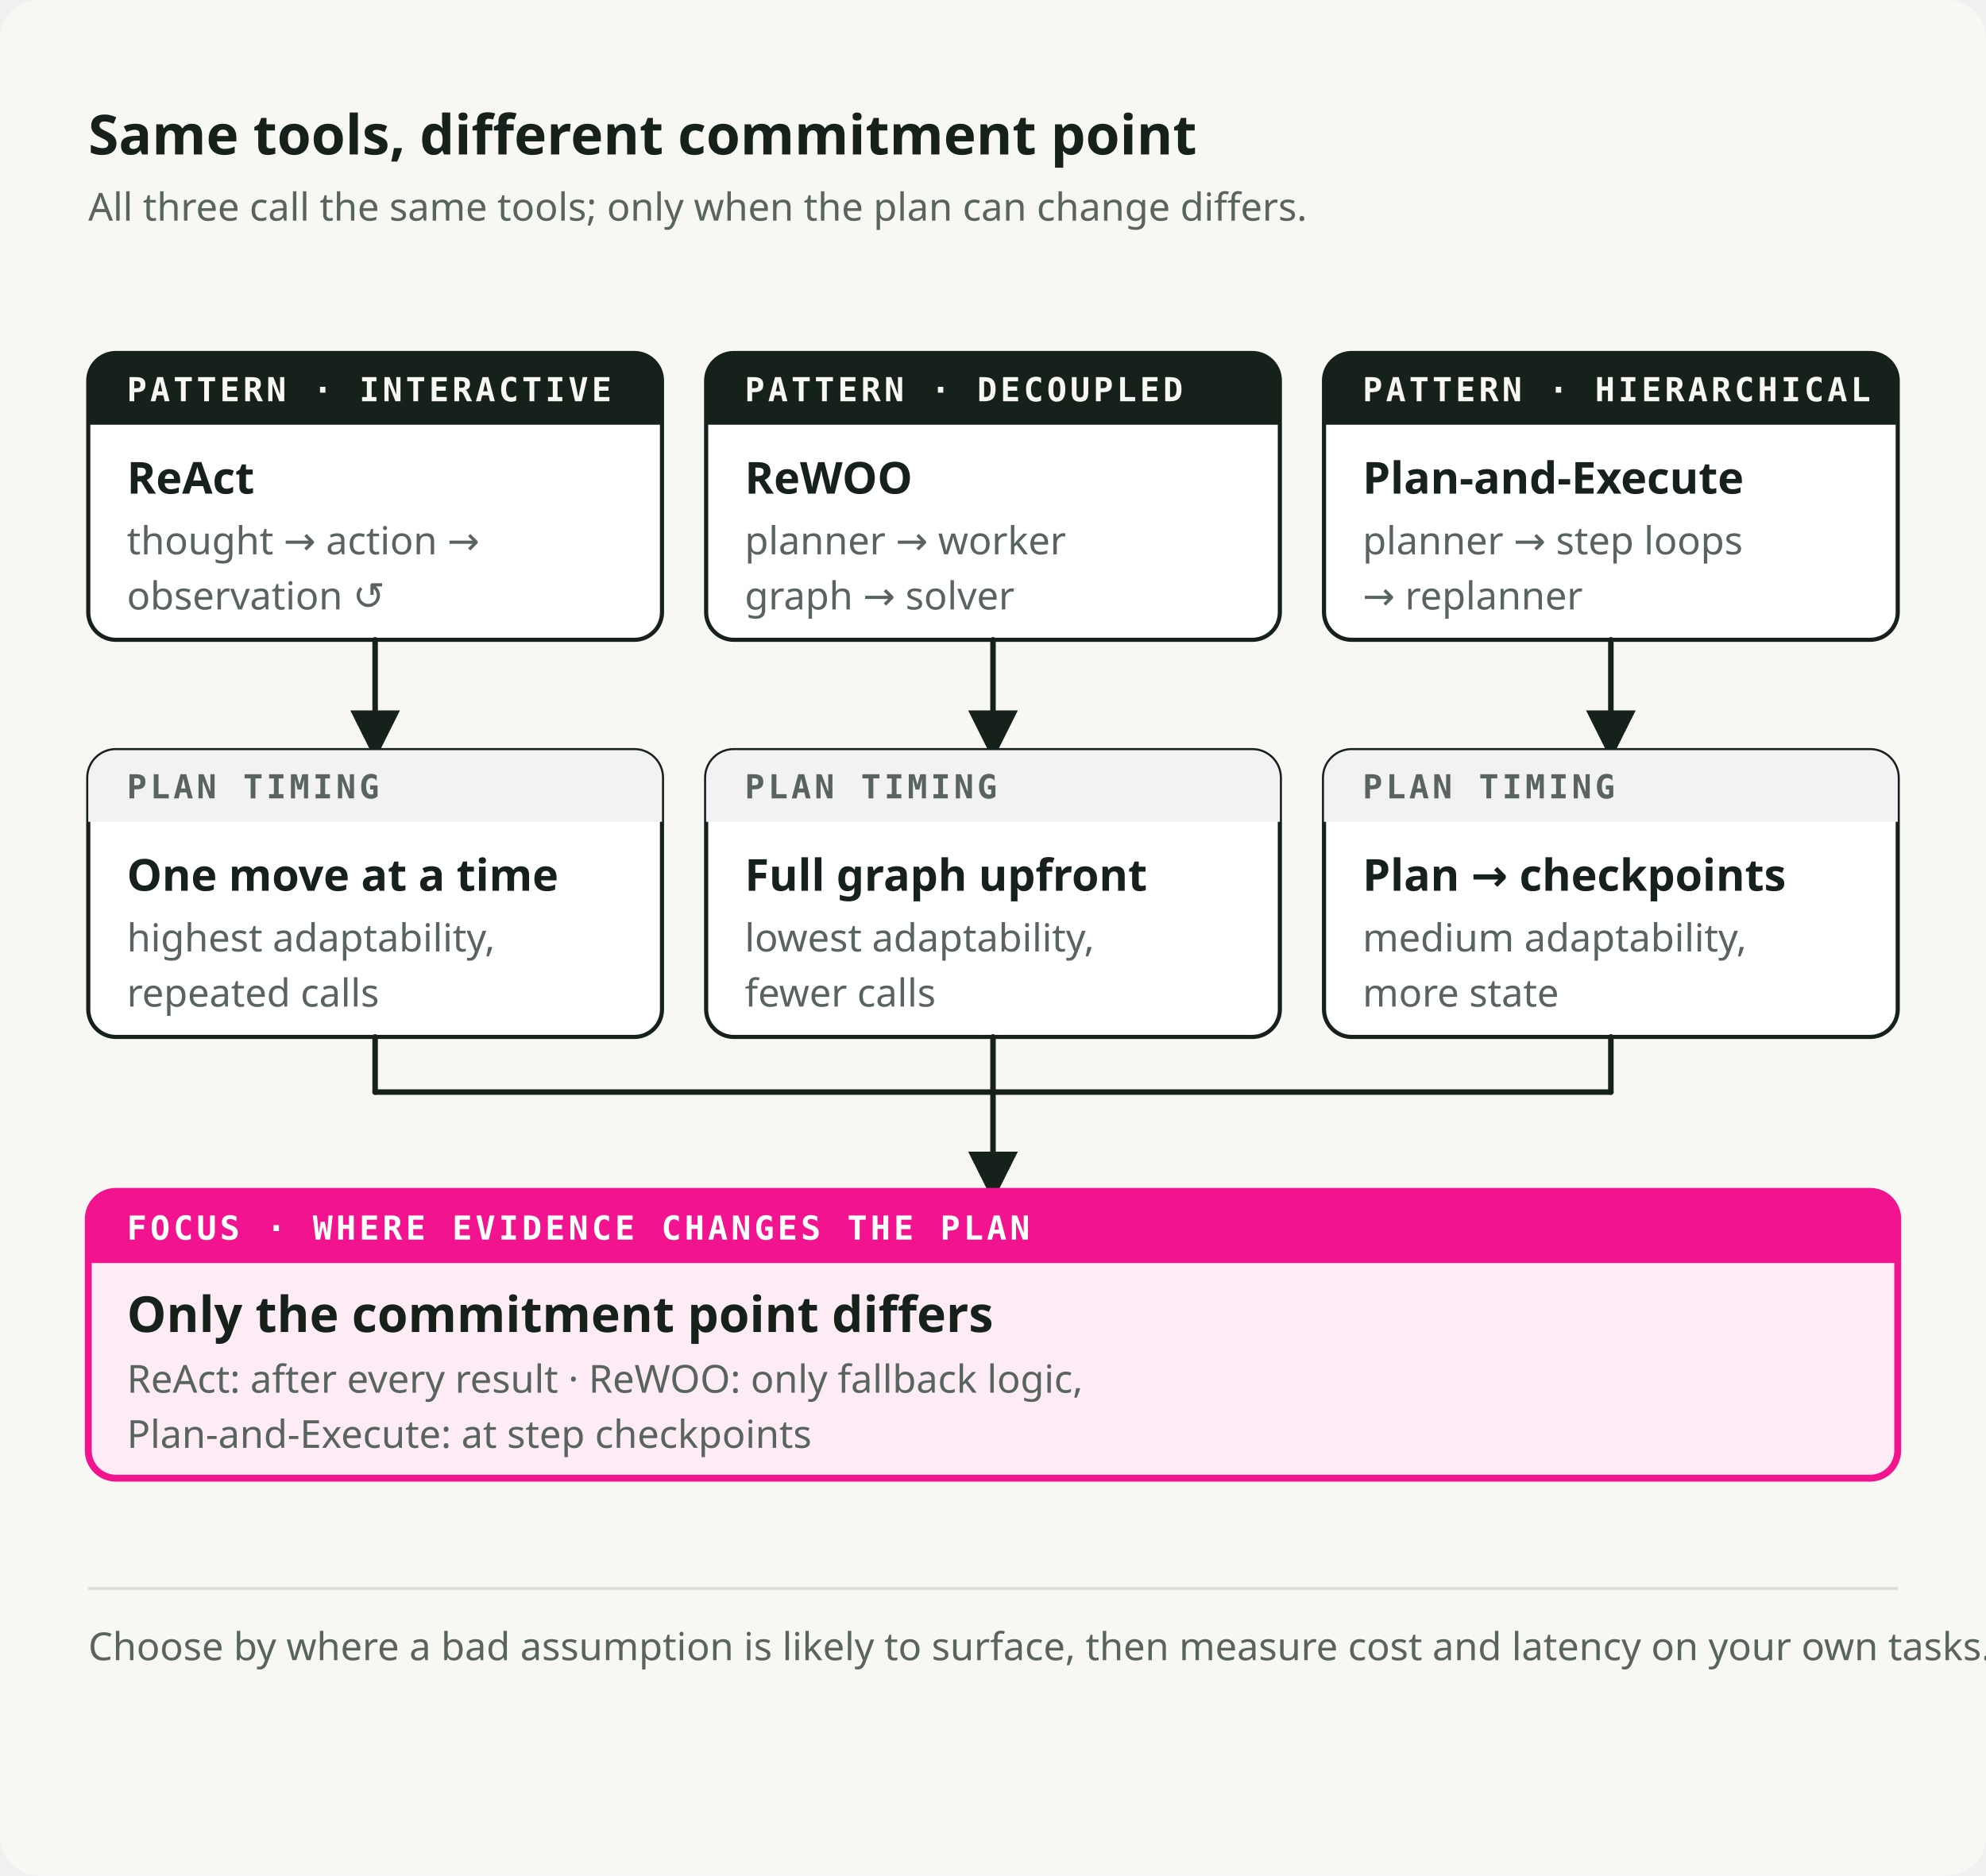
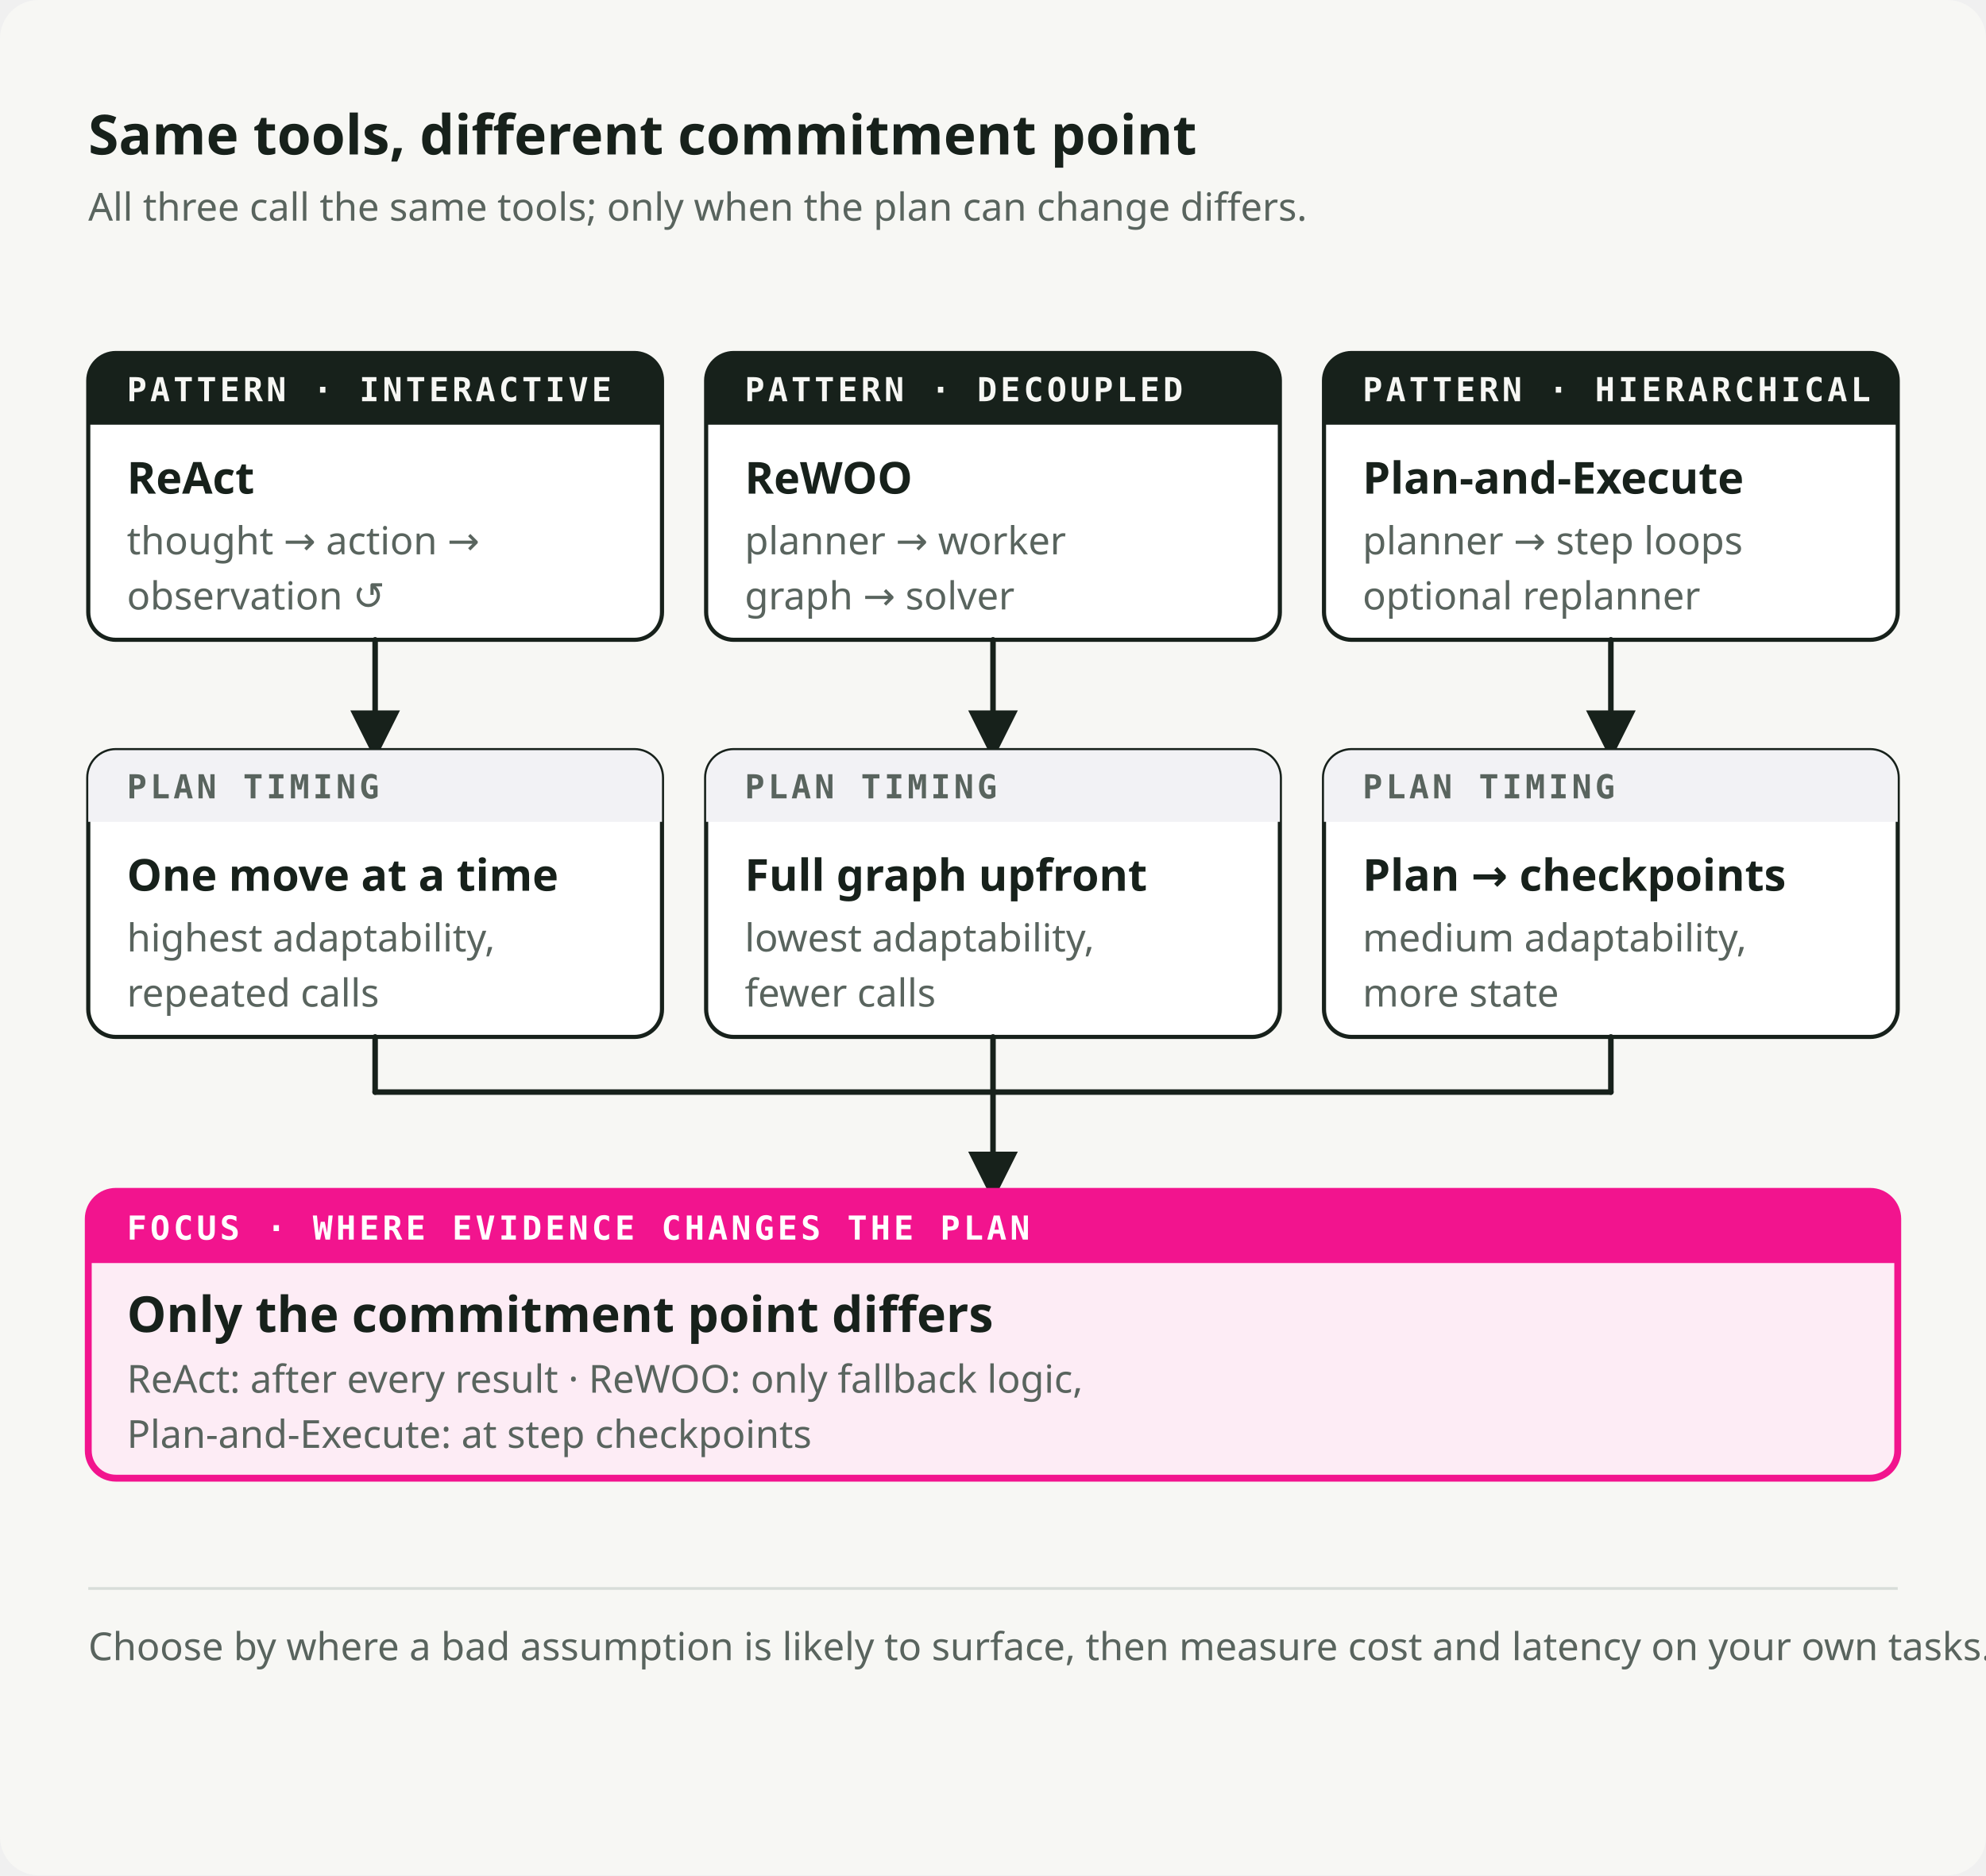
<svg xmlns="http://www.w3.org/2000/svg" viewBox="0 0 720 680" role="img" preserveAspectRatio="xMidYMid meet" data-visual-system="byte-diagram-v2" data-direction="B" data-theme="light" aria-labelledby="reasoncompare-title reasoncompare-desc" shape-rendering="geometricPrecision" text-rendering="geometricPrecision">
  <style data-visual-system="byte-diagram-v2">* { animation: none !important; }</style>
  <defs>
    <marker id="reasoncompare-arrow-flow" viewBox="0 0 10 10" refX="8" refY="5" markerWidth="9" markerHeight="9" orient="auto-start-reverse">
      <path d="M0 0 10 5 0 10Z" fill="#17211B" />
    </marker>
    <marker id="reasoncompare-arrow-fail" viewBox="0 0 10 10" refX="8" refY="5" markerWidth="9" markerHeight="9" orient="auto-start-reverse">
      <path d="M0 0 10 5 0 10Z" fill="#F2148E" />
    </marker>
  </defs>
  <rect width="720" height="680" rx="14" fill="#F7F7F4" />
  <text x="32" y="56" font-family="Space Grotesk, IBM Plex Sans, ui-sans-serif, system-ui, sans-serif" font-size="20" font-weight="700" fill="#17211B">Same tools, different commitment point</text>
  <text x="32" y="80" font-family="IBM Plex Sans, ui-sans-serif, system-ui, sans-serif" font-size="14" font-weight="400" fill="#59645E">All three call the same tools; only when the plan can change differs.</text>
  <path d="M42 128h188a10 10 0 0 1 10 10v84a10 10 0 0 1 -10 10h-188a10 10 0 0 1 -10 -10v-84a10 10 0 0 1 10 -10Z" fill="#FFFFFF" stroke="#17211B" stroke-width="1.5" />
  <path d="M42 128h188a10 10 0 0 1 10 10v16a0 0 0 0 1 -0 0h-208a0 0 0 0 1 -0 -0v-16a10 10 0 0 1 10 -10Z" fill="#17211B" />
  <text x="46" y="145.5" font-family="IBM Plex Mono, ui-monospace, SFMono-Regular, Menlo, monospace" font-size="12" font-weight="600" fill="#F7F7F4" letter-spacing="1.2">PATTERN · INTERACTIVE</text>
  <text x="46" y="179" font-family="Space Grotesk, IBM Plex Sans, ui-sans-serif, system-ui, sans-serif" font-size="16" font-weight="600" fill="#17211B">ReAct</text>
  <text x="46" y="201" font-family="IBM Plex Sans, ui-sans-serif, system-ui, sans-serif" font-size="14" font-weight="400" fill="#59645E">thought → action →</text>
  <text x="46" y="221" font-family="IBM Plex Sans, ui-sans-serif, system-ui, sans-serif" font-size="14" font-weight="400" fill="#59645E">observation ↺</text>
  <path d="M266 128h188a10 10 0 0 1 10 10v84a10 10 0 0 1 -10 10h-188a10 10 0 0 1 -10 -10v-84a10 10 0 0 1 10 -10Z" fill="#FFFFFF" stroke="#17211B" stroke-width="1.5" />
  <path d="M266 128h188a10 10 0 0 1 10 10v16a0 0 0 0 1 -0 0h-208a0 0 0 0 1 -0 -0v-16a10 10 0 0 1 10 -10Z" fill="#17211B" />
  <text x="270" y="145.5" font-family="IBM Plex Mono, ui-monospace, SFMono-Regular, Menlo, monospace" font-size="12" font-weight="600" fill="#F7F7F4" letter-spacing="1.2">PATTERN · DECOUPLED</text>
  <text x="270" y="179" font-family="Space Grotesk, IBM Plex Sans, ui-sans-serif, system-ui, sans-serif" font-size="16" font-weight="600" fill="#17211B">ReWOO</text>
  <text x="270" y="201" font-family="IBM Plex Sans, ui-sans-serif, system-ui, sans-serif" font-size="14" font-weight="400" fill="#59645E">planner → worker</text>
  <text x="270" y="221" font-family="IBM Plex Sans, ui-sans-serif, system-ui, sans-serif" font-size="14" font-weight="400" fill="#59645E">graph → solver</text>
  <path d="M490 128h188a10 10 0 0 1 10 10v84a10 10 0 0 1 -10 10h-188a10 10 0 0 1 -10 -10v-84a10 10 0 0 1 10 -10Z" fill="#FFFFFF" stroke="#17211B" stroke-width="1.5" />
  <path d="M490 128h188a10 10 0 0 1 10 10v16a0 0 0 0 1 -0 0h-208a0 0 0 0 1 -0 -0v-16a10 10 0 0 1 10 -10Z" fill="#17211B" />
  <text x="494" y="145.5" font-family="IBM Plex Mono, ui-monospace, SFMono-Regular, Menlo, monospace" font-size="12" font-weight="600" fill="#F7F7F4" letter-spacing="1.2">PATTERN · HIERARCHICAL</text>
  <text x="494" y="179" font-family="Space Grotesk, IBM Plex Sans, ui-sans-serif, system-ui, sans-serif" font-size="16" font-weight="600" fill="#17211B">Plan-and-Execute</text>
  <text x="494" y="201" font-family="IBM Plex Sans, ui-sans-serif, system-ui, sans-serif" font-size="14" font-weight="400" fill="#59645E">planner → step loops</text>
-   <text x="494" y="221" font-family="IBM Plex Sans, ui-sans-serif, system-ui, sans-serif" font-size="14" font-weight="400" fill="#59645E">→ replanner</text>
+   <text x="494" y="221" font-family="IBM Plex Sans, ui-sans-serif, system-ui, sans-serif" font-size="14" font-weight="400" fill="#59645E">optional replanner</text>
  <path d="M136 232v40" fill="none" stroke="#17211B" stroke-width="2" stroke-linecap="round" stroke-linejoin="round" marker-end="url(#reasoncompare-arrow-flow)" />
  <path d="M360 232v40" fill="none" stroke="#17211B" stroke-width="2" stroke-linecap="round" stroke-linejoin="round" marker-end="url(#reasoncompare-arrow-flow)" />
  <path d="M584 232v40" fill="none" stroke="#17211B" stroke-width="2" stroke-linecap="round" stroke-linejoin="round" marker-end="url(#reasoncompare-arrow-flow)" />
  <path d="M42 272h188a10 10 0 0 1 10 10v84a10 10 0 0 1 -10 10h-188a10 10 0 0 1 -10 -10v-84a10 10 0 0 1 10 -10Z" fill="#FFFFFF" stroke="#17211B" stroke-width="1.5" />
  <path d="M42 272h188a10 10 0 0 1 10 10v16a0 0 0 0 1 -0 0h-208a0 0 0 0 1 -0 -0v-16a10 10 0 0 1 10 -10Z" fill="#F2F2F5" />
  <text x="46" y="289.5" font-family="IBM Plex Mono, ui-monospace, SFMono-Regular, Menlo, monospace" font-size="12" font-weight="600" fill="#59645E" letter-spacing="1.2">PLAN TIMING</text>
  <text x="46" y="323" font-family="Space Grotesk, IBM Plex Sans, ui-sans-serif, system-ui, sans-serif" font-size="16" font-weight="600" fill="#17211B">One move at a time</text>
  <text x="46" y="345" font-family="IBM Plex Sans, ui-sans-serif, system-ui, sans-serif" font-size="14" font-weight="400" fill="#59645E">highest adaptability,</text>
  <text x="46" y="365" font-family="IBM Plex Sans, ui-sans-serif, system-ui, sans-serif" font-size="14" font-weight="400" fill="#59645E">repeated calls</text>
  <path d="M266 272h188a10 10 0 0 1 10 10v84a10 10 0 0 1 -10 10h-188a10 10 0 0 1 -10 -10v-84a10 10 0 0 1 10 -10Z" fill="#FFFFFF" stroke="#17211B" stroke-width="1.5" />
  <path d="M266 272h188a10 10 0 0 1 10 10v16a0 0 0 0 1 -0 0h-208a0 0 0 0 1 -0 -0v-16a10 10 0 0 1 10 -10Z" fill="#F2F2F5" />
  <text x="270" y="289.5" font-family="IBM Plex Mono, ui-monospace, SFMono-Regular, Menlo, monospace" font-size="12" font-weight="600" fill="#59645E" letter-spacing="1.2">PLAN TIMING</text>
  <text x="270" y="323" font-family="Space Grotesk, IBM Plex Sans, ui-sans-serif, system-ui, sans-serif" font-size="16" font-weight="600" fill="#17211B">Full graph upfront</text>
  <text x="270" y="345" font-family="IBM Plex Sans, ui-sans-serif, system-ui, sans-serif" font-size="14" font-weight="400" fill="#59645E">lowest adaptability,</text>
  <text x="270" y="365" font-family="IBM Plex Sans, ui-sans-serif, system-ui, sans-serif" font-size="14" font-weight="400" fill="#59645E">fewer calls</text>
  <path d="M490 272h188a10 10 0 0 1 10 10v84a10 10 0 0 1 -10 10h-188a10 10 0 0 1 -10 -10v-84a10 10 0 0 1 10 -10Z" fill="#FFFFFF" stroke="#17211B" stroke-width="1.5" />
  <path d="M490 272h188a10 10 0 0 1 10 10v16a0 0 0 0 1 -0 0h-208a0 0 0 0 1 -0 -0v-16a10 10 0 0 1 10 -10Z" fill="#F2F2F5" />
  <text x="494" y="289.5" font-family="IBM Plex Mono, ui-monospace, SFMono-Regular, Menlo, monospace" font-size="12" font-weight="600" fill="#59645E" letter-spacing="1.2">PLAN TIMING</text>
  <text x="494" y="323" font-family="Space Grotesk, IBM Plex Sans, ui-sans-serif, system-ui, sans-serif" font-size="16" font-weight="600" fill="#17211B">Plan → checkpoints</text>
  <text x="494" y="345" font-family="IBM Plex Sans, ui-sans-serif, system-ui, sans-serif" font-size="14" font-weight="400" fill="#59645E">medium adaptability,</text>
  <text x="494" y="365" font-family="IBM Plex Sans, ui-sans-serif, system-ui, sans-serif" font-size="14" font-weight="400" fill="#59645E">more state</text>
  <path d="M136 376v20" fill="none" stroke="#17211B" stroke-width="2" stroke-linecap="round" stroke-linejoin="round" />
  <path d="M360 376v20" fill="none" stroke="#17211B" stroke-width="2" stroke-linecap="round" stroke-linejoin="round" />
  <path d="M584 376v20" fill="none" stroke="#17211B" stroke-width="2" stroke-linecap="round" stroke-linejoin="round" />
  <path d="M136 396H584" fill="none" stroke="#17211B" stroke-width="2" stroke-linecap="round" stroke-linejoin="round" />
  <path d="M360 396v36" fill="none" stroke="#17211B" stroke-width="2" stroke-linecap="round" stroke-linejoin="round" marker-end="url(#reasoncompare-arrow-flow)" />
  <path d="M42 432h636a10 10 0 0 1 10 10v84a10 10 0 0 1 -10 10h-636a10 10 0 0 1 -10 -10v-84a10 10 0 0 1 10 -10Z" fill="#FDECF5" stroke="#F2148E" stroke-width="2.5" />
  <path d="M42 432h636a10 10 0 0 1 10 10v16a0 0 0 0 1 -0 0h-656a0 0 0 0 1 -0 -0v-16a10 10 0 0 1 10 -10Z" fill="#F2148E" />
  <text x="46" y="449.5" font-family="IBM Plex Mono, ui-monospace, SFMono-Regular, Menlo, monospace" font-size="12" font-weight="600" fill="#FFFFFF" letter-spacing="1.2">FOCUS · WHERE EVIDENCE CHANGES THE PLAN</text>
  <text x="46" y="483" font-family="Space Grotesk, IBM Plex Sans, ui-sans-serif, system-ui, sans-serif" font-size="18" font-weight="600" fill="#17211B">Only the commitment point differs</text>
  <text x="46" y="505" font-family="IBM Plex Sans, ui-sans-serif, system-ui, sans-serif" font-size="14" font-weight="400" fill="#59645E">ReAct: after every result · ReWOO: only fallback logic,</text>
  <text x="46" y="525" font-family="IBM Plex Sans, ui-sans-serif, system-ui, sans-serif" font-size="14" font-weight="400" fill="#59645E">Plan-and-Execute: at step checkpoints</text>
  <path d="M32 576h656" stroke="#D8DDD9" stroke-width="1" />
  <text x="32" y="602" font-family="IBM Plex Sans, ui-sans-serif, system-ui, sans-serif" font-size="14" font-weight="400" fill="#59645E">Choose by where a bad assumption is likely to surface, then measure cost and latency on your own tasks.</text>
</svg>
